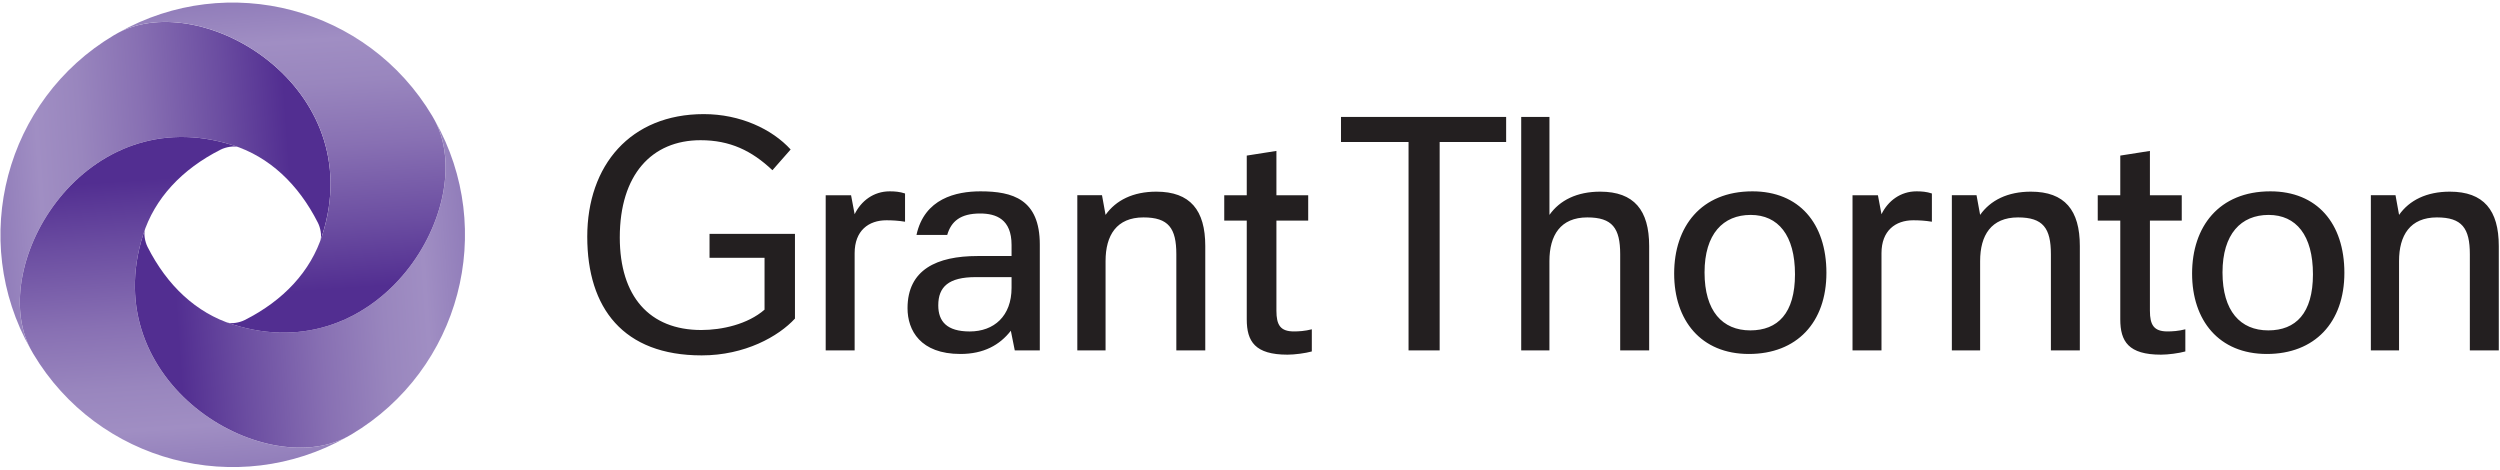
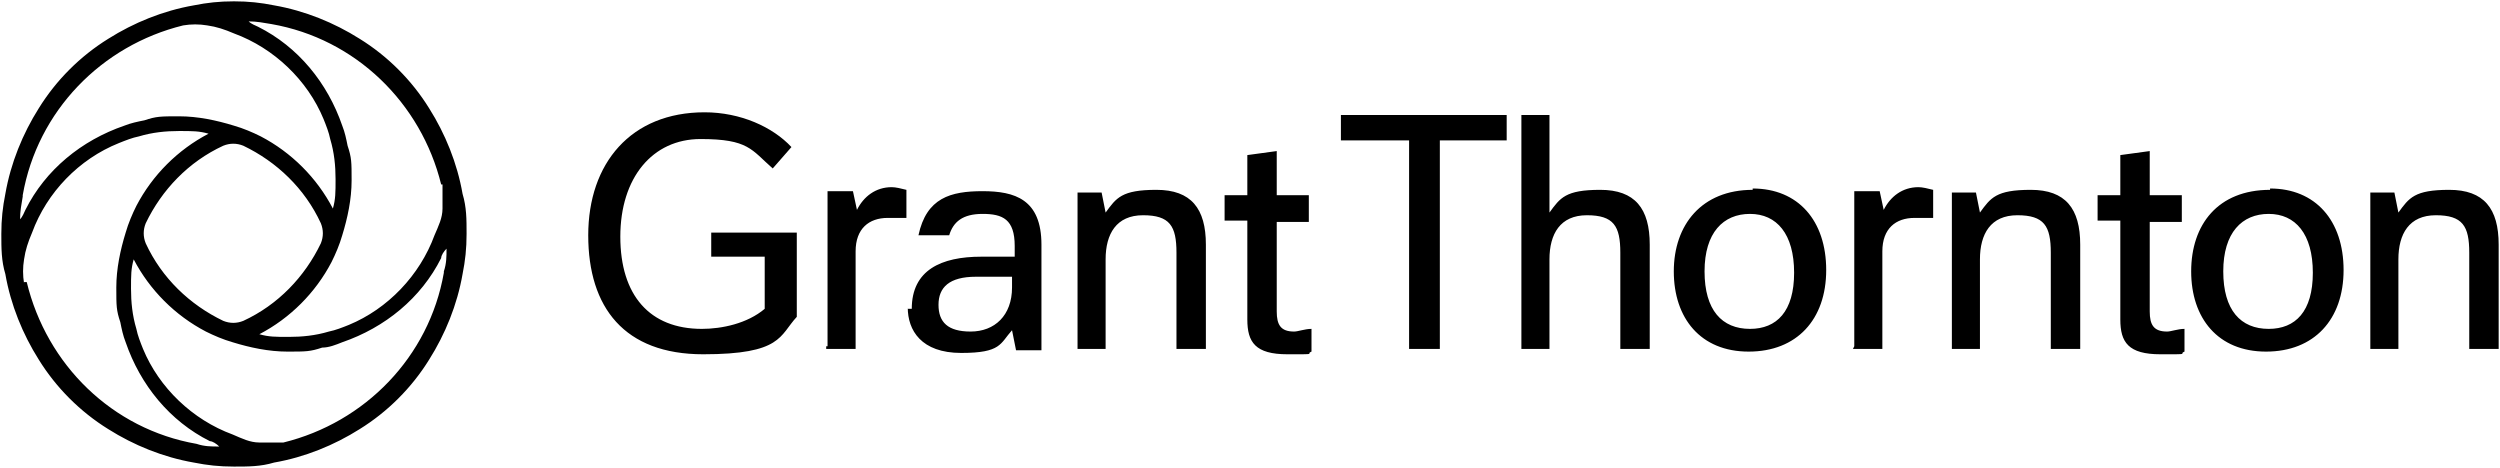
- <svg xmlns="http://www.w3.org/2000/svg" viewBox="0 0 863 162" fill="none" role="img" aria-labelledby="svg-a11y-title-2e3317b2cd6149f5a06c3bbc8e28289d" focusable="false">
-   <path d="M334.75 114.42C326.86 114.42 323.89 110.96 323.89 105.41C323.89 98.99 327.47 95.66 336.85 95.66H349.19V99.36C349.19 109.11 343.14 114.42 334.75 114.42ZM313.28 106.39C313.28 114.04 317.72 122.19 331.54 122.19C339.56 122.19 345.11 119.11 348.94 114.17L350.3 120.96H358.94V84.43C358.94 68.76 349.56 66.05 338.46 66.05C330.07 66.05 319.09 68.51 316.37 81.1H326.98C328.34 76.41 331.55 73.7 338.33 73.7C343.88 73.7 349.19 75.67 349.19 84.55V88.38H337.47C323.4 88.38 313.28 93.07 313.28 106.39ZM285.02 120.96H295.02V87.4C295.02 79.62 299.83 76.04 306 76.04C308.1 76.04 310.2 76.17 312.42 76.54V66.79C310.57 66.17 308.84 66.05 307.11 66.05C301.56 66.05 297.24 69.38 295.02 73.95L293.79 67.41H285.03V120.96H285.02ZM639.49 120.96H649.49V87.4C649.49 79.62 654.3 76.04 660.47 76.04C662.57 76.04 664.67 76.17 666.89 76.54V66.79C665.03 66.17 663.31 66.05 661.59 66.05C656.04 66.05 651.71 69.38 649.49 73.95L648.26 67.41H639.49V120.96ZM451.59 76.16V67.4H440.62V52.1L430.38 53.71V67.4H422.61V76.16H430.38V110.22C430.38 117.87 433.22 122.43 444.45 122.43C446.92 122.43 450.62 121.94 452.84 121.32V113.67C450.5 114.29 448.28 114.41 446.67 114.41C441.98 114.41 440.62 112.19 440.62 107.26V76.16H451.59ZM753.14 76.16V67.4H742.15V52.1L731.92 53.71V67.4H724.14V76.16H731.92V110.22C731.92 117.87 734.75 122.43 745.98 122.43C748.45 122.43 752.15 121.94 754.38 121.32V113.67C752.04 114.29 749.81 114.41 748.21 114.41C743.52 114.41 742.15 112.19 742.15 107.26V76.16H753.14ZM604.2 114.05C594.58 114.05 588.41 107.38 588.41 94.06C588.41 80.74 594.83 74.19 604.33 74.19C613.83 74.19 619.63 81.22 619.63 94.68C619.63 108.14 613.7 114.05 604.2 114.05ZM783 114.05C773.38 114.05 767.21 107.38 767.21 94.06C767.21 80.74 773.62 74.19 783.13 74.19C792.64 74.19 798.43 81.22 798.43 94.68C798.43 108.14 792.51 114.05 783.01 114.05H783ZM673.79 120.96H683.54V90.11C683.54 81.22 687.36 75.05 696.62 75.05C705.26 75.05 707.97 78.75 707.97 87.76V120.95H717.96V84.92C717.96 72.58 712.77 66.16 701.06 66.16C693.04 66.16 687.12 69.12 683.54 74.18L682.3 67.39H673.78V120.94L673.79 120.96ZM371.89 120.96H381.64V90.11C381.64 81.22 385.46 75.05 394.72 75.05C403.36 75.05 406.07 78.75 406.07 87.76V120.95H416.06V84.92C416.06 72.58 410.88 66.16 399.16 66.16C391.14 66.16 385.22 69.12 381.64 74.18L380.41 67.39H371.89V120.94V120.96ZM818.41 120.96H828.15V90.11C828.15 81.22 831.98 75.05 841.23 75.05C849.86 75.05 852.59 78.75 852.59 87.76V120.95H862.58V84.92C862.58 72.58 857.4 66.16 845.68 66.16C837.66 66.16 831.73 69.12 828.16 74.18L826.93 67.39H818.42V120.94L818.41 120.96ZM519.92 49.01V40.37H462.91V49.01H486.23V120.95H496.97V49.01H519.92ZM525.11 120.96H534.86V90.11C534.86 81.22 538.68 75.05 547.94 75.05C556.58 75.05 559.29 78.75 559.29 87.76V120.95H569.29V84.92C569.29 72.58 564.1 66.16 552.39 66.16C544.37 66.16 538.44 69.12 534.87 74.18V40.37H525.12V120.95L525.11 120.96ZM244.92 89H263.92V106.89C258.12 111.95 249.23 113.92 242.08 113.92C224.19 113.92 213.95 102.32 213.95 81.96C213.95 60.37 224.93 48.4 241.84 48.4C251.96 48.4 259.48 51.98 266.64 58.76L272.93 51.6C266.51 44.57 255.53 39.39 242.95 39.39C217.65 39.39 202.72 57.04 202.72 81.71C202.72 106.38 215.18 122.68 242.21 122.68C257.14 122.68 268.74 116.14 274.42 109.97V80.72H244.93V89H244.92ZM604.94 66.05C587.17 66.05 577.92 78.26 577.92 94.43C577.92 110.6 587.17 122.19 603.71 122.19C620.25 122.19 630.48 111.33 630.48 94.18C630.48 77.03 620.98 66.05 604.94 66.05ZM783.74 66.05C765.97 66.05 756.71 78.26 756.71 94.43C756.71 110.6 765.97 122.19 782.5 122.19C799.03 122.19 809.28 111.33 809.28 94.18C809.28 77.03 799.78 66.05 783.74 66.05Z" fill="#231F20" />
-   <path d="M80.33 50.11C92.95 54.12 102.98 63.53 109.74 76.89C110.65 78.68 111.11 81.37 110.62 82.95C110.85 82.32 111.07 81.7 111.27 81.06C127.47 30.12 70.08 -4.02 40.95 11.25C40.4 11.56 39.84 11.86 39.28 12.19C1.79 34.53 -10.83 82.65 10.52 120.45C-4.77 91.32 29.38 33.91 80.32 50.11H80.33Z" fill="url(#paint0_linear_1349_115)" />
-   <path d="M49.39 81.06C53.4 68.44 62.81 58.4 76.17 51.65C77.96 50.75 80.65 50.28 82.23 50.77C81.61 50.54 80.98 50.32 80.34 50.12C29.4 33.92 -4.75 91.31 10.53 120.44C10.84 121 11.14 121.55 11.47 122.11C33.81 159.6 81.93 172.22 119.73 150.87C90.6 166.16 33.19 132.01 49.39 81.07V81.06Z" fill="url(#paint1_linear_1349_115)" />
-   <path d="M80.34 112C67.72 107.99 57.69 98.58 50.93 85.22C50.03 83.43 49.56 80.74 50.05 79.16C49.82 79.78 49.6 80.41 49.4 81.05C33.2 131.99 90.59 166.14 119.72 150.86C120.27 150.55 120.84 150.25 121.39 149.92C158.88 127.58 171.5 79.47 150.15 41.66C165.44 70.79 131.29 128.2 80.35 111.99L80.34 112Z" fill="url(#paint2_linear_1349_115)" />
-   <path d="M111.28 81.06C107.27 93.68 97.86 103.72 84.5 110.47C82.71 111.38 80.02 111.84 78.44 111.35C79.06 111.58 79.69 111.8 80.33 112C131.27 128.2 165.41 70.81 150.14 41.68C149.83 41.12 149.53 40.56 149.2 40.01C126.86 2.52 78.74 -10.1 40.94 11.25C70.07 -4.04 127.48 30.11 111.28 81.05V81.06Z" fill="url(#paint3_linear_1349_115)" />
+ <svg xmlns="http://www.w3.org/2000/svg" id="Layer_1" version="1.1" viewBox="0 0 187 35" width="187" height="35">
  <defs>
-     <linearGradient id="paint0_linear_1349_115" x1="113.88" y1="58.36" x2="-1.06" y2="66.4" gradientUnits="userSpaceOnUse">
-       <stop stop-color="#522E91" />
-       <stop offset="0.12" stop-color="#522E91" />
-       <stop offset="0.31" stop-color="#6B4DA1" />
-       <stop offset="0.55" stop-color="#8870B3" />
-       <stop offset="0.74" stop-color="#9986BE" />
-       <stop offset="0.87" stop-color="#A08EC3" />
-       <stop offset="1" stop-color="#917DBA" />
-     </linearGradient>
-     <linearGradient id="paint1_linear_1349_115" x1="57.64" y1="47.51" x2="65.68" y2="162.45" gradientUnits="userSpaceOnUse">
-       <stop stop-color="#522E91" />
-       <stop offset="0.12" stop-color="#522E91" />
-       <stop offset="0.31" stop-color="#6B4DA1" />
-       <stop offset="0.55" stop-color="#8870B3" />
-       <stop offset="0.74" stop-color="#9986BE" />
-       <stop offset="0.87" stop-color="#A08EC3" />
-       <stop offset="1" stop-color="#917DBA" />
-     </linearGradient>
-     <linearGradient id="paint2_linear_1349_115" x1="46.79" y1="103.76" x2="161.73" y2="95.72" gradientUnits="userSpaceOnUse">
-       <stop stop-color="#522E91" />
-       <stop offset="0.12" stop-color="#522E91" />
-       <stop offset="0.31" stop-color="#6B4DA1" />
-       <stop offset="0.55" stop-color="#8870B3" />
-       <stop offset="0.74" stop-color="#9986BE" />
-       <stop offset="0.87" stop-color="#A08EC3" />
-       <stop offset="1" stop-color="#917DBA" />
-     </linearGradient>
-     <linearGradient id="paint3_linear_1349_115" x1="103.04" y1="114.6" x2="95" y2="-0.34" gradientUnits="userSpaceOnUse">
-       <stop stop-color="#522E91" />
-       <stop offset="0.12" stop-color="#522E91" />
-       <stop offset="0.31" stop-color="#6B4DA1" />
-       <stop offset="0.55" stop-color="#8870B3" />
-       <stop offset="0.74" stop-color="#9986BE" />
-       <stop offset="0.87" stop-color="#A08EC3" />
-       <stop offset="1" stop-color="#917DBA" />
-     </linearGradient>
+     <style>
+       .st0 {
+         fill: #000000;
+       }
+     </style>
  </defs>
+   <path class="st0" d="M169.8,14.2c-3.9,0-5.9,2.6-5.9,6.1s2,6,5.6,6,5.8-2.4,5.8-6.1-2.1-6.1-5.5-6.1h0ZM131.1,14.2c-3.8,0-5.9,2.6-5.9,6.1s2,6,5.6,6,5.8-2.4,5.8-6.1-2.1-6.1-5.5-6.1h0ZM53.1,19.2h4.1v3.9c-1.3,1.1-3.2,1.5-4.7,1.5-3.9,0-6.1-2.5-6.1-6.9s2.4-7.3,6-7.3,3.8.8,5.4,2.2l1.4-1.6c-1.4-1.5-3.8-2.6-6.5-2.6-5.5,0-8.7,3.8-8.7,9.2s2.7,8.9,8.6,8.9,5.7-1.4,7-2.8v-6.3h-6.4v1.8h0ZM113.8,26.1h2.1v-6.7c0-1.9.8-3.3,2.8-3.3s2.5.8,2.5,2.8v7.2h2.2v-7.8c0-2.7-1.1-4.1-3.7-4.1s-3,.6-3.8,1.7v-7.3h-2.1v17.5h0ZM112.7,10.5v-1.9h-12.4v1.9h5.1v15.6h2.3v-15.6s5,0,5,0ZM177.3,26.1h2.1v-6.7c0-1.9.8-3.3,2.8-3.3s2.5.8,2.5,2.8v7.2h2.2v-7.8c0-2.7-1.1-4.1-3.7-4.1s-3,.6-3.8,1.7l-.3-1.5h-1.8v11.6h0ZM80.6,26.1h2.1v-6.7c0-1.9.8-3.3,2.8-3.3s2.5.8,2.5,2.8v7.2h2.2v-7.8c0-2.7-1.1-4.1-3.7-4.1s-3,.6-3.8,1.7l-.3-1.5h-1.8v11.6h0ZM146,26.1h2.1v-6.7c0-1.9.8-3.3,2.8-3.3s2.5.8,2.5,2.8v7.2h2.2v-7.8c0-2.7-1.1-4.1-3.7-4.1s-3,.6-3.8,1.7l-.3-1.5h-1.8v11.6h0ZM169.7,24.6c-2.1,0-3.4-1.4-3.4-4.3s1.4-4.3,3.4-4.3,3.3,1.5,3.3,4.4-1.3,4.2-3.3,4.2h0ZM130.9,24.6c-2.1,0-3.4-1.4-3.4-4.3s1.4-4.3,3.4-4.3,3.3,1.5,3.3,4.4-1.3,4.2-3.3,4.2h0ZM163.2,16.5v-1.9h-2.4v-3.3l-2.2.3v3h-1.7v1.9h1.7v7.4c0,1.7.6,2.6,3,2.6s1.3,0,1.8-.2v-1.7c-.5,0-1,.2-1.3.2-1,0-1.3-.5-1.3-1.5v-6.7h2.4ZM97.9,16.5v-1.9h-2.4v-3.3l-2.2.3v3h-1.7v1.9h1.7v7.4c0,1.7.6,2.6,3,2.6s1.3,0,1.8-.2v-1.7c-.5,0-1,.2-1.3.2-1,0-1.3-.5-1.3-1.5v-6.7h2.4ZM138.6,26.1h2.2v-7.3c0-1.7,1-2.5,2.4-2.5s.9,0,1.4,0v-2.1c-.4-.1-.8-.2-1.1-.2-1.2,0-2.1.7-2.6,1.7l-.3-1.4h-1.9v11.6h0ZM61.8,26.1h2.2v-7.3c0-1.7,1-2.5,2.4-2.5s.9,0,1.4,0v-2.1c-.4-.1-.8-.2-1.1-.2-1.2,0-2.1.7-2.6,1.7l-.3-1.4h-1.9v11.6h-.1ZM67.9,23c0,1.7,1,3.4,4,3.4s2.9-.7,3.8-1.7l.3,1.5h1.9v-7.9c0-3.4-2-4-4.4-4s-4.2.5-4.8,3.3h2.3c.3-1,1-1.6,2.5-1.6s2.4.4,2.4,2.4v.8h-2.5c-3,0-5.2,1-5.2,3.9h-.3ZM72.6,24.8c-1.7,0-2.4-.7-2.4-2s.8-2.1,2.8-2.1h2.7v.8c0,2.1-1.3,3.3-3.1,3.3h0Z" />
+   <path class="st0" d="M33.2,20.4c-1.1,6.3-5.9,11.2-12,12.7-.6,0-1.2,0-1.8,0h0c-.7,0-1.3-.3-2-.6-3-1.1-5.5-3.5-6.7-6.4-.2-.5-.4-1-.5-1.5-.3-1-.4-2-.4-3s0-1.5.2-2.2c1.2,2.3,3.1,4.2,5.4,5.4.6.3,1.3.6,2,.8,1.3.4,2.7.7,4.1.7s1.7,0,2.6-.3c.5,0,1-.2,1.5-.4,3.2-1.1,5.9-3.3,7.4-6.3,0-.2.2-.5.4-.7,0,.6,0,1.1-.2,1.7h0ZM1.8,21.2c-.1-.6-.1-1.2,0-1.8h0c.1-.7.3-1.3.6-2,1.1-3,3.5-5.5,6.5-6.7.5-.2,1-.4,1.5-.5,1-.3,2-.4,3-.4s1.5,0,2.2.2c-2.3,1.2-4.2,3.1-5.4,5.4-.3.6-.6,1.3-.8,2-.4,1.3-.7,2.7-.7,4.1s0,1.7.3,2.6c.1.5.2,1,.4,1.5,1.1,3.2,3.3,5.9,6.3,7.4.2,0,.5.2.7.4-.6,0-1.1,0-1.7-.2-6.3-1.1-11.2-5.9-12.7-12.1h-.2ZM1.7,14.6C2.8,8.3,7.6,3.4,13.7,1.9c.6-.1,1.2-.1,1.8,0h0c.7.1,1.3.3,2,.6,3,1.1,5.5,3.5,6.7,6.4.2.5.4,1,.5,1.5.3,1,.4,2,.4,3s0,1.5-.2,2.2c-1.2-2.3-3.1-4.2-5.4-5.4-.6-.3-1.3-.6-2-.8-1.3-.4-2.7-.7-4.1-.7s-1.7,0-2.6.3c-.5.1-1,.2-1.5.4-3.2,1.1-5.9,3.3-7.4,6.3-.1.2-.2.5-.4.7,0-.6.1-1.1.2-1.7h0ZM16.7,24c-2.5-1.2-4.6-3.2-5.8-5.8-.2-.5-.2-1,0-1.5,1.2-2.5,3.2-4.6,5.8-5.8.5-.2,1-.2,1.5,0,2.5,1.2,4.6,3.2,5.8,5.8.2.5.2,1,0,1.5-1.2,2.5-3.2,4.6-5.8,5.8-.5.2-1,.2-1.5,0h0ZM33.1,13.8c0,.6,0,1.2,0,1.8h0c0,.7-.3,1.3-.6,2-1.1,3-3.5,5.5-6.4,6.7-.5.2-1,.4-1.5.5-1,.3-2,.4-3,.4s-1.5,0-2.2-.2c2.3-1.2,4.2-3.1,5.4-5.4.3-.6.6-1.3.8-2,.4-1.3.7-2.7.7-4.1s0-1.7-.3-2.6c-.1-.5-.2-1-.4-1.5-1.1-3.2-3.3-5.9-6.3-7.4-.2-.1-.5-.2-.7-.4.6,0,1.1.1,1.7.2,6.3,1.1,11.2,5.9,12.7,12h0ZM34.6,14.5c-.4-2.3-1.3-4.5-2.5-6.4-1.3-2.1-3.1-3.9-5.2-5.2-1.9-1.2-4.1-2.1-6.4-2.5-1-.2-1.9-.3-3-.3s-2,.1-3,.3c-2.3.4-4.5,1.3-6.4,2.5-2.1,1.3-3.9,3.1-5.2,5.2-1.2,1.9-2.1,4.1-2.5,6.4-.2,1-.3,1.9-.3,3s0,2,.3,3c.4,2.3,1.3,4.5,2.5,6.4,1.3,2.1,3.1,3.9,5.2,5.2,1.9,1.2,4.1,2.1,6.4,2.5,1,.2,1.9.3,3,.3s2,0,3-.3c2.3-.4,4.5-1.3,6.4-2.5,2.1-1.3,3.9-3.1,5.2-5.2,1.2-1.9,2.1-4.1,2.5-6.4.2-1,.3-1.9.3-3s0-2-.3-3h0Z" />
</svg>
